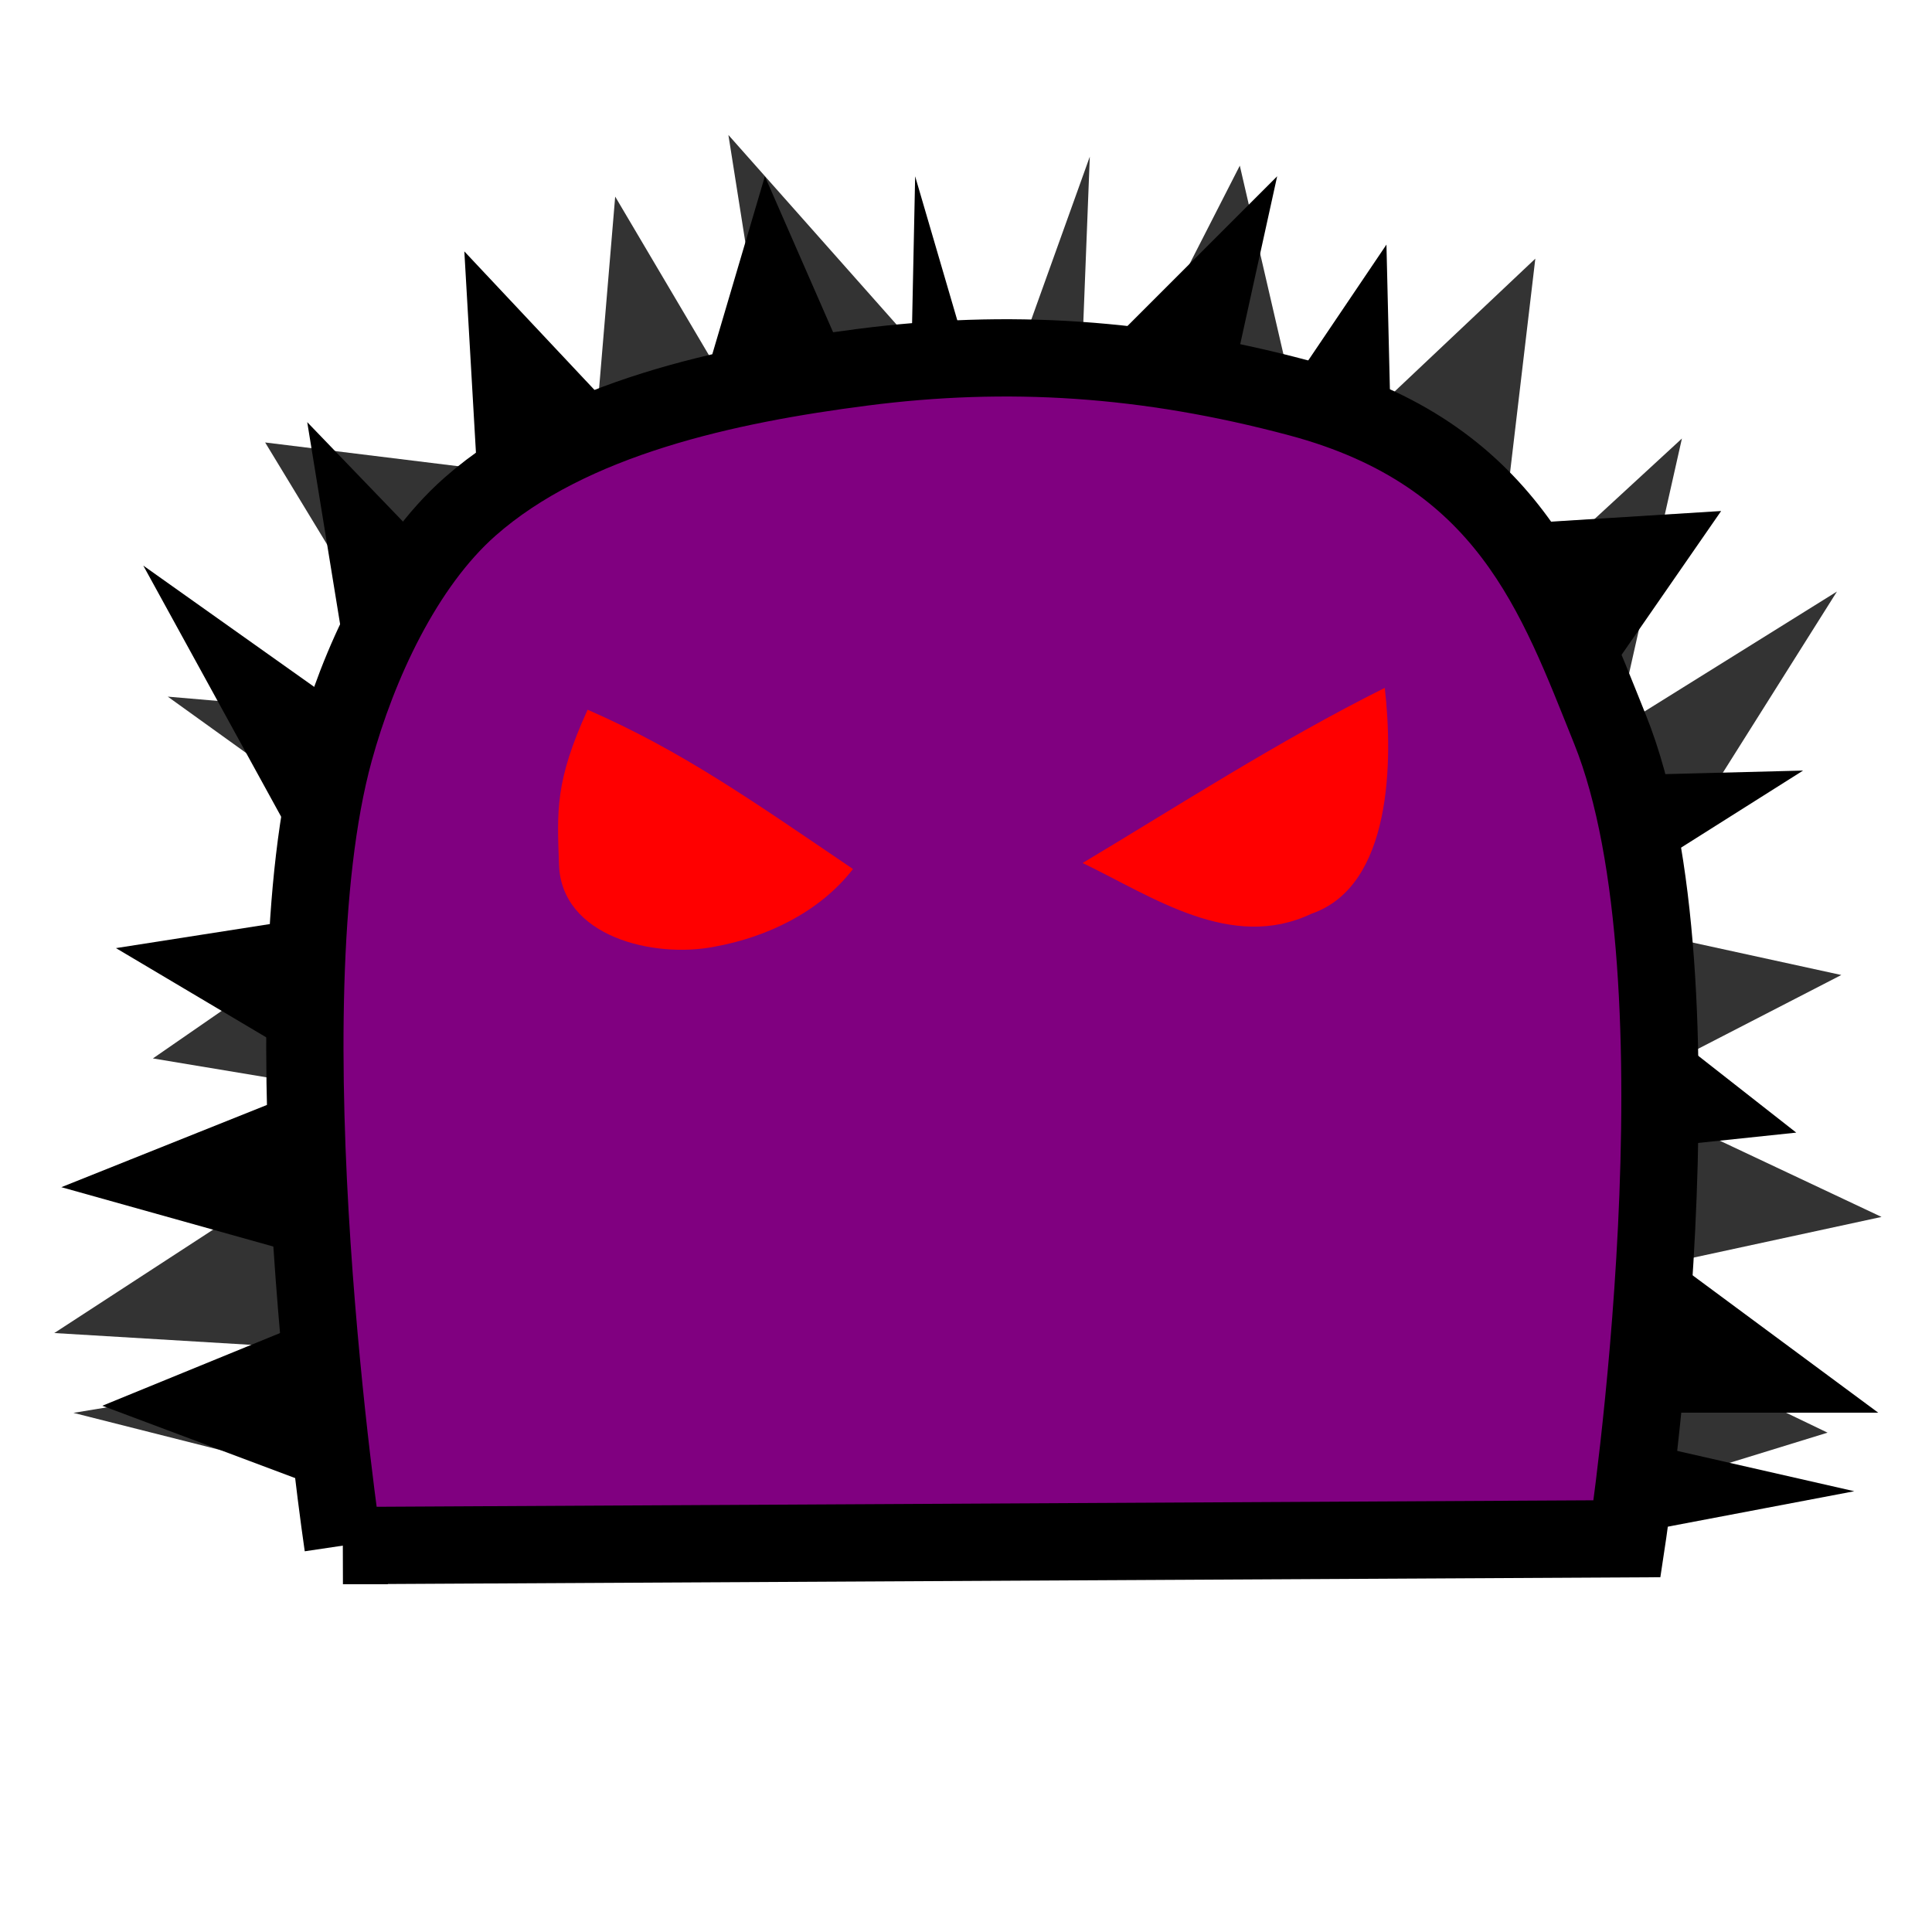
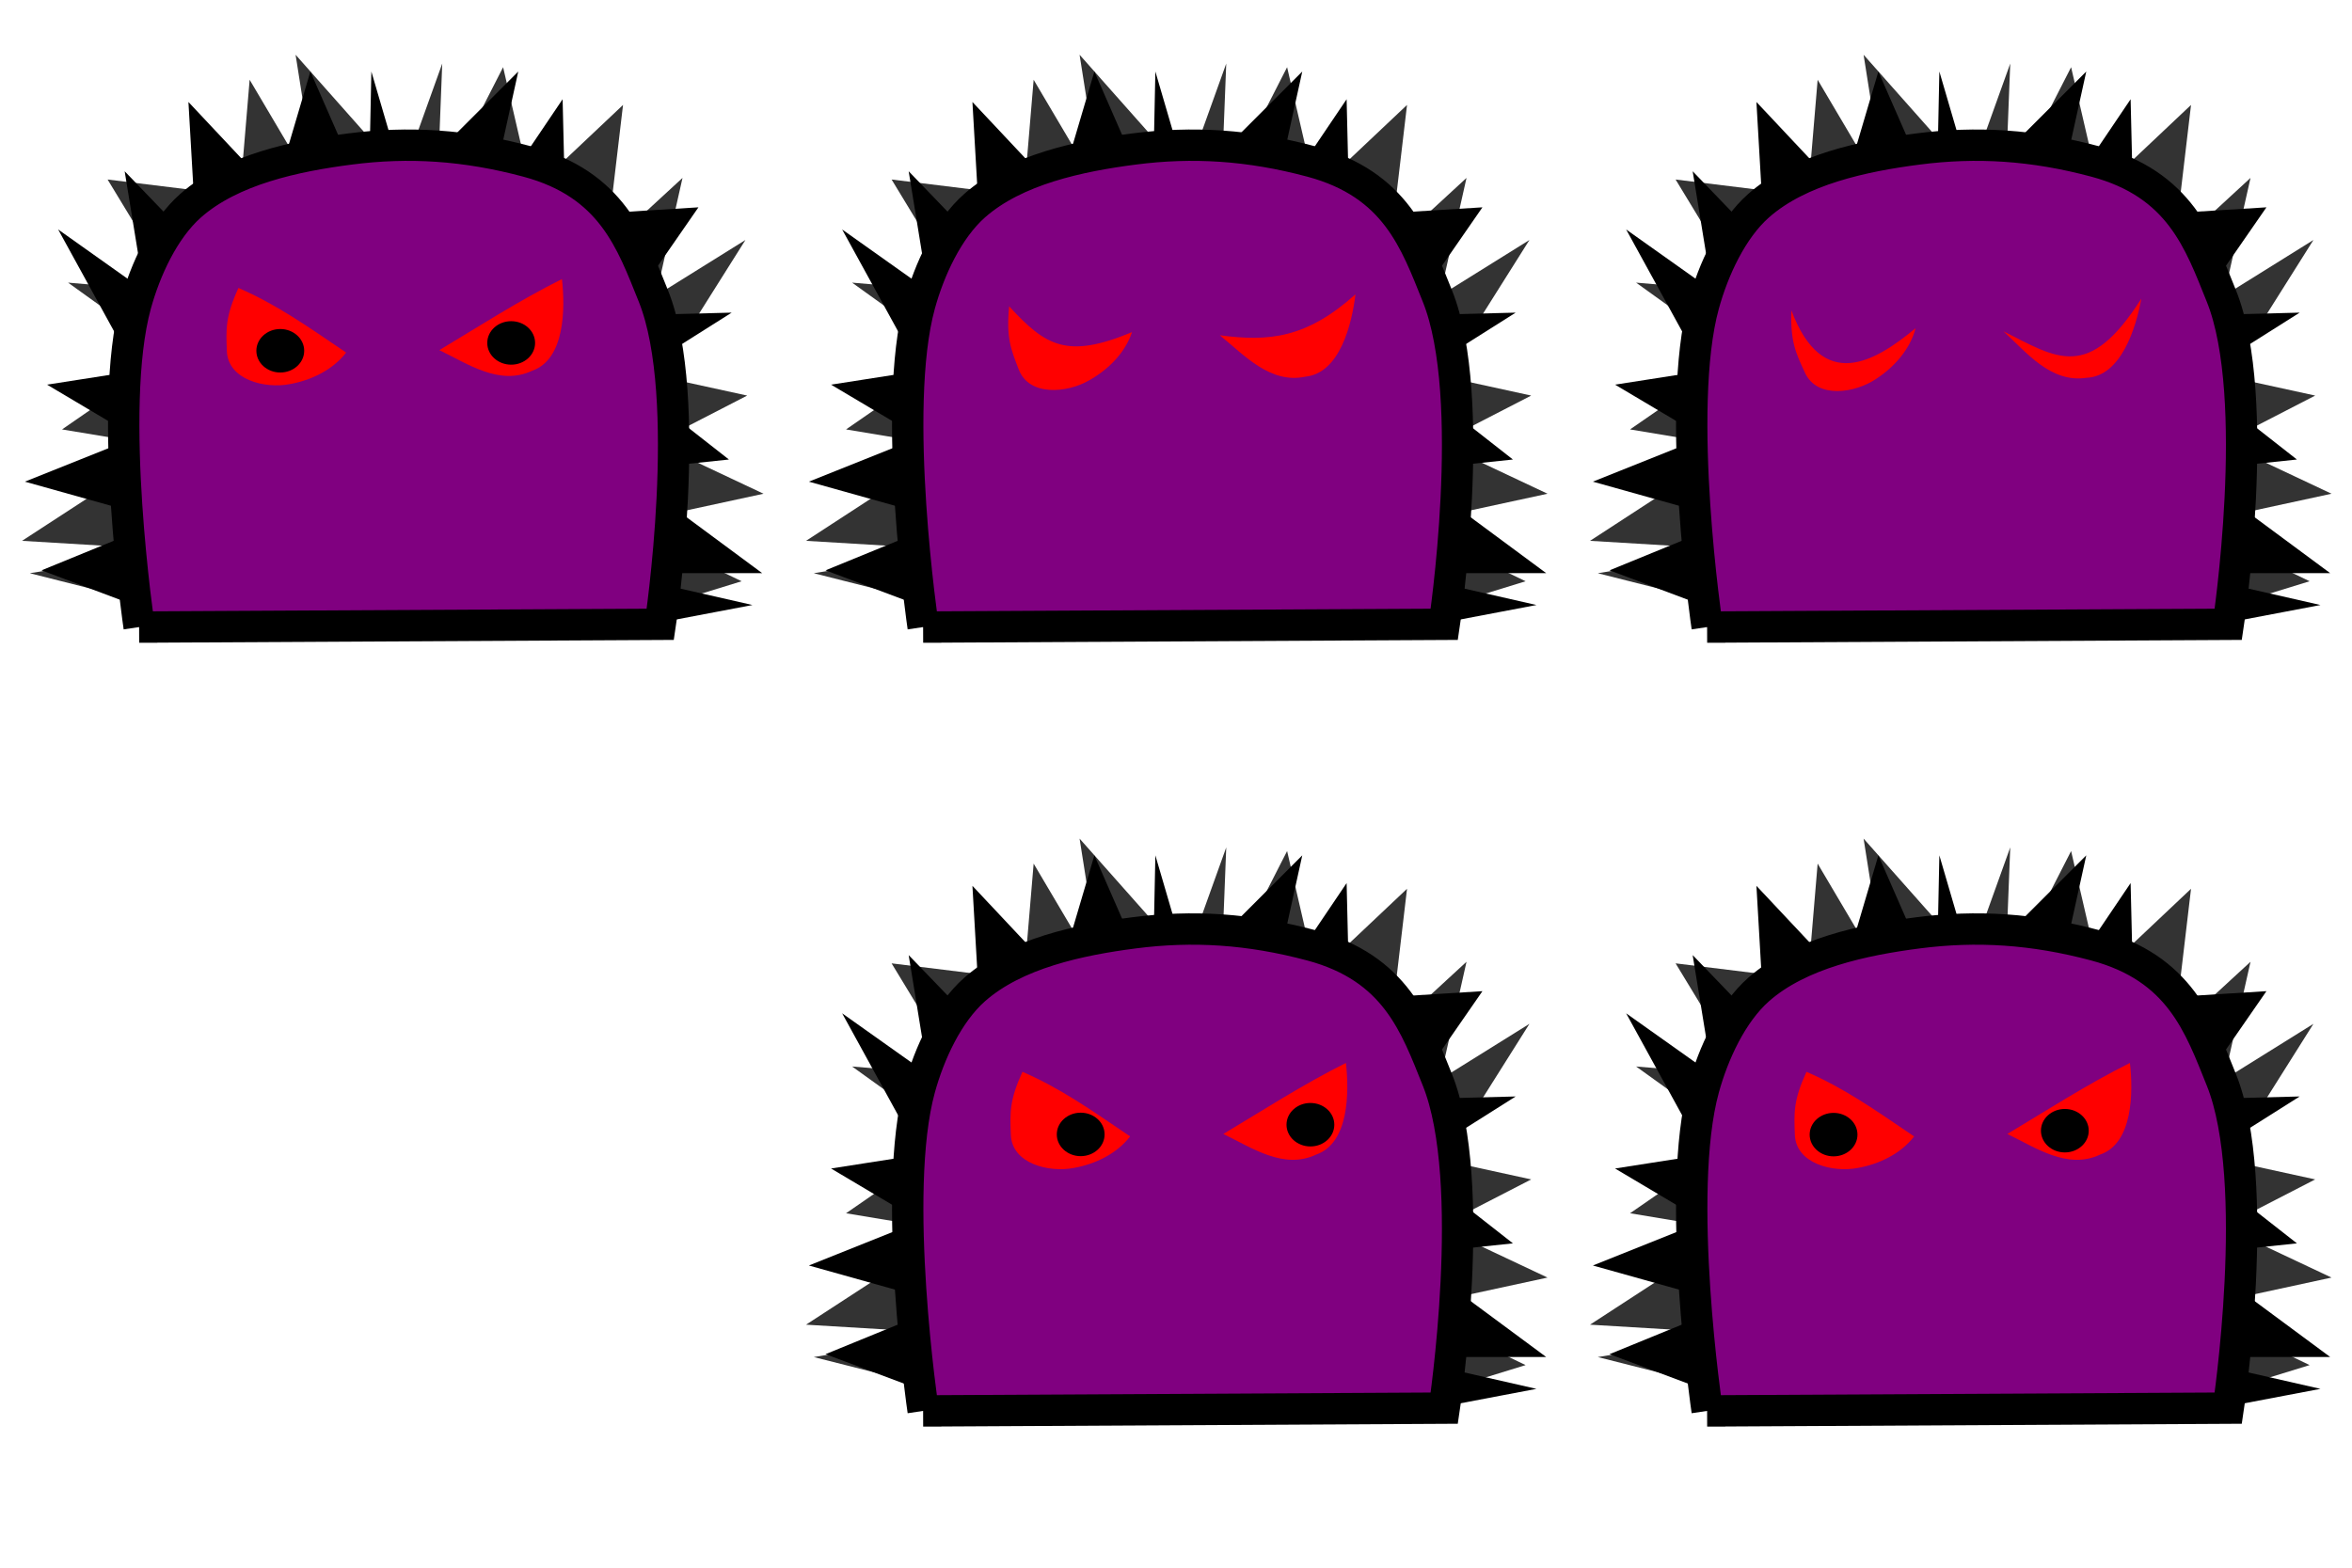
- <svg xmlns="http://www.w3.org/2000/svg" width="50" height="50" id="svg2" version="1.1">
+ <svg xmlns="http://www.w3.org/2000/svg" width="150" height="100" id="svg2" version="1.1">
  <defs id="defs4" />
-   <g id="layer1" transform="translate(0,-1002.362)">
-     <path id="path5043" d="m 40.08,1041.662 7.217,-2.223 -7.574,-3.642 8.971,-1.941 -6.889,-3.247 5.848,-3.014 -5.594,-1.221 5.481,-8.703 -5.703,3.554 1.691,-7.514 -4.874,4.489 1.08,-9.144 -5.82,5.495 -1.828,-7.902 -4.214,8.248 0.332,-8.481 -2.552,7.108 -6.801,-7.669 1.411,8.939 -4.341,-7.344 -0.621,7.401 -8.438,-1.038 4.351,7.168 -6.871,-0.59 6.451,4.638 -6.836,4.725 6.663,1.108 -9.215,5.999 9.529,0.572 -9.033,1.494 8.722,2.206 z" style="fill:#333333;fill-opacity:1;stroke:none" />
-     <path style="fill:#000000;fill-opacity:1;stroke:none" d="m 9.719,1041.395 -7.071,-2.652 7.778,-3.182 -8.839,-2.475 7.071,-2.828 -5.657,-3.359 5.657,-0.884 -4.95,-9.016 5.48,3.889 -1.237,-7.601 4.596,4.773 -0.53,-9.192 5.48,5.834 2.298,-7.778 3.712,8.485 0.177,-8.485 2.121,7.248 7.248,-7.248 -1.945,8.839 4.773,-7.071 0.177,7.425 8.485,-0.53 -4.773,6.894 6.894,-0.177 -6.718,4.243 6.541,5.127 -6.718,0.707 8.839,6.541 -9.546,0 8.927,2.033 -8.839,1.679 z" id="path4035" />
-     <path style="fill:#800080;stroke:#000000;stroke-width:2;stroke-linecap:butt;stroke-linejoin:miter;stroke-miterlimit:4;stroke-opacity:1;stroke-dasharray:none" d="m -40,1042.362 -2.664,-4.496 5.657,-3.889 -6.894,-5.745 6.276,-4.331 -3.889,-10.783 7.248,1.945 1.945,-4.773 4.773,4.066 3.359,-5.657 3.27,6.187 8.485,-4.95 -1.326,6.541 7.827,-1.816 -4.291,8.357 7.071,3.359 -7.248,5.834 7.513,4.861 -7.111,5.291 z" id="path3070" />
-     <path style="fill:#ff0000;stroke:none" d="m -33.555,1020.73 c -0.845,1.855 -0.789,2.608 -0.74,4.012 0.064,1.858 2.443,2.431 4.025,2.12 1.36,-0.245 2.727,-0.901 3.583,-2.01 -2.605,-1.766 -4.427,-3.057 -6.867,-4.122 z" id="path3949" />
-     <path style="fill:#ff0000;stroke:none" d="m -21.981,1024.697 c 1.816,0.874 3.844,2.297 5.92,1.313 2.098,-0.722 2.11,-3.987 1.899,-5.846 -2.76,1.378 -5.375,3.071 -7.819,4.532 z" id="path3951" />
-     <path style="fill:#800080;stroke:#000000;stroke-width:2;stroke-linecap:butt;stroke-linejoin:miter;stroke-miterlimit:4;stroke-opacity:1;stroke-dasharray:none" d="m 8.875,1042.362 33.234,-0.177 c 0,0 2.182,-14.432 -0.442,-20.948 -1.39,-3.45 -2.648,-7.132 -8.043,-8.574 -3.957,-1.058 -7.564,-1.28 -11.314,-0.795 -3.456,0.446 -7.536,1.304 -10.149,3.609 -1.719,1.517 -2.897,4.101 -3.505,6.312 -1.844,6.7 0.22,20.573 0.22,20.573 z" id="path3179-8" />
-     <path style="fill:#ff0000;stroke:none" d="m 15.207,1020.73 c -0.845,1.855 -0.789,2.608 -0.74,4.012 0.064,1.858 2.443,2.431 4.025,2.12 1.36,-0.245 2.727,-0.901 3.583,-2.01 -2.605,-1.766 -4.427,-3.057 -6.867,-4.122 z" id="path3949-0" />
-     <path style="fill:#ff0000;stroke:none" d="m 28.019,1024.697 c 1.816,0.874 3.844,2.297 5.92,1.313 2.098,-0.722 2.11,-3.987 1.899,-5.846 -2.76,1.378 -5.375,3.071 -7.819,4.532 z" id="path3951-7" />
+   <g id="layer1" transform="translate(0,-952.3622)">
+     <g transform="translate(50,0)" id="g3103-3">
+       <path style="fill:#333333;fill-opacity:1;stroke:none" d="m 40.08,1041.662 7.217,-2.223 -7.574,-3.642 8.971,-1.941 -6.889,-3.247 5.848,-3.014 -5.594,-1.221 5.481,-8.703 -5.703,3.554 1.691,-7.514 -4.874,4.489 1.08,-9.144 -5.82,5.495 -1.828,-7.902 -4.214,8.248 0.332,-8.481 -2.552,7.108 -6.801,-7.669 1.411,8.939 -4.341,-7.344 -0.621,7.401 -8.438,-1.038 4.351,7.168 -6.871,-0.59 6.451,4.638 -6.836,4.725 6.663,1.108 -9.215,5.999 9.529,0.572 -9.033,1.494 8.722,2.206 z" id="path5043-5" />
+       <path id="path4035-3" d="m 9.719,1041.395 -7.071,-2.652 7.778,-3.182 -8.839,-2.475 7.071,-2.828 -5.657,-3.359 5.657,-0.884 -4.95,-9.016 5.48,3.889 -1.237,-7.601 4.596,4.773 -0.53,-9.192 5.48,5.834 2.298,-7.778 3.712,8.485 0.177,-8.485 2.121,7.248 7.248,-7.248 -1.945,8.839 4.773,-7.071 0.177,7.425 8.485,-0.53 -4.773,6.894 6.894,-0.177 -6.718,4.243 6.541,5.127 -6.718,0.707 8.839,6.541 -9.546,0 8.927,2.033 -8.839,1.679 z" style="fill:#000000;fill-opacity:1;stroke:none" />
+       <path id="path3179-8-9" d="m 8.875,1042.362 33.234,-0.177 c 0,0 2.182,-14.432 -0.442,-20.948 -1.39,-3.45 -2.648,-7.132 -8.043,-8.574 -3.957,-1.058 -7.564,-1.28 -11.314,-0.795 -3.456,0.446 -7.536,1.304 -10.149,3.609 -1.719,1.517 -2.897,4.101 -3.505,6.312 -1.844,6.7 0.22,20.573 0.22,20.573 z" style="fill:#800080;stroke:#000000;stroke-width:2;stroke-linecap:butt;stroke-linejoin:miter;stroke-miterlimit:4;stroke-opacity:1;stroke-dasharray:none" />
+       <path id="path3949-0-4" d="m 15.207,1020.73 c -0.845,1.855 -0.789,2.608 -0.74,4.012 0.064,1.858 2.443,2.431 4.025,2.12 1.36,-0.245 2.727,-0.901 3.583,-2.01 -2.605,-1.766 -4.427,-3.057 -6.867,-4.122 z" style="fill:#ff0000;stroke:none" />
+       <path id="path3951-7-1" d="m 28.019,1024.697 c 1.816,0.874 3.844,2.297 5.92,1.313 2.098,-0.722 2.11,-3.987 1.899,-5.846 -2.76,1.378 -5.375,3.071 -7.819,4.532 z" style="fill:#ff0000;stroke:none" />
+     </g>
+     <g transform="translate(100,0)" id="g3103-6">
+       <path style="fill:#333333;fill-opacity:1;stroke:none" d="m 40.08,1041.662 7.217,-2.223 -7.574,-3.642 8.971,-1.941 -6.889,-3.247 5.848,-3.014 -5.594,-1.221 5.481,-8.703 -5.703,3.554 1.691,-7.514 -4.874,4.489 1.08,-9.144 -5.82,5.495 -1.828,-7.902 -4.214,8.248 0.332,-8.481 -2.552,7.108 -6.801,-7.669 1.411,8.939 -4.341,-7.344 -0.621,7.401 -8.438,-1.038 4.351,7.168 -6.871,-0.59 6.451,4.638 -6.836,4.725 6.663,1.108 -9.215,5.999 9.529,0.572 -9.033,1.494 8.722,2.206 z" id="path5043-3" />
+       <path id="path4035-37" d="m 9.719,1041.395 -7.071,-2.652 7.778,-3.182 -8.839,-2.475 7.071,-2.828 -5.657,-3.359 5.657,-0.884 -4.95,-9.016 5.48,3.889 -1.237,-7.601 4.596,4.773 -0.53,-9.192 5.48,5.834 2.298,-7.778 3.712,8.485 0.177,-8.485 2.121,7.248 7.248,-7.248 -1.945,8.839 4.773,-7.071 0.177,7.425 8.485,-0.53 -4.773,6.894 6.894,-0.177 -6.718,4.243 6.541,5.127 -6.718,0.707 8.839,6.541 -9.546,0 8.927,2.033 -8.839,1.679 z" style="fill:#000000;fill-opacity:1;stroke:none" />
+       <path id="path3179-8-1" d="m 8.875,1042.362 33.234,-0.177 c 0,0 2.182,-14.432 -0.442,-20.948 -1.39,-3.45 -2.648,-7.132 -8.043,-8.574 -3.957,-1.058 -7.564,-1.28 -11.314,-0.795 -3.456,0.446 -7.536,1.304 -10.149,3.609 -1.719,1.517 -2.897,4.101 -3.505,6.312 -1.844,6.7 0.22,20.573 0.22,20.573 z" style="fill:#800080;stroke:#000000;stroke-width:2;stroke-linecap:butt;stroke-linejoin:miter;stroke-miterlimit:4;stroke-opacity:1;stroke-dasharray:none" />
+       <path id="path3949-0-6" d="m 15.207,1020.73 c -0.845,1.855 -0.789,2.608 -0.74,4.012 0.064,1.858 2.443,2.431 4.025,2.12 1.36,-0.245 2.727,-0.901 3.583,-2.01 -2.605,-1.766 -4.427,-3.057 -6.867,-4.122 z" style="fill:#ff0000;stroke:none" />
+       <path id="path3951-7-3" d="m 28.019,1024.697 c 1.816,0.874 3.844,2.297 5.92,1.313 2.098,-0.722 2.11,-3.987 1.899,-5.846 -2.76,1.378 -5.375,3.071 -7.819,4.532 z" style="fill:#ff0000;stroke:none" />
+     </g>
+     <g id="g3418" transform="translate(-0.7071068,0)">
+       <path transform="matrix(1.568182,0,0,1.568182,-39.73458,989.8389)" d="m 70.711,22.246 c 0,0.488 -0.435,0.884 -0.972,0.884 -0.537,0 -0.972,-0.396 -0.972,-0.884 0,-0.488 0.435,-0.884 0.972,-0.884 0.537,0 0.972,0.396 0.972,0.884 z" id="path3167" style="fill:#000000;fill-opacity:1;stroke:none" />
+       <path transform="matrix(1.568182,0,0,1.568182,-25.08421,989.2198)" d="m 70.711,22.246 c 0,0.488 -0.435,0.884 -0.972,0.884 -0.537,0 -0.972,-0.396 -0.972,-0.884 0,-0.488 0.435,-0.884 0.972,-0.884 0.537,0 0.972,0.396 0.972,0.884 z" id="path3167-7" style="fill:#000000;fill-opacity:1;stroke:none" />
+     </g>
+     <g id="g3422" transform="translate(0.8106602,0)">
+       <path transform="matrix(1.568182,0,0,1.568182,6.762502,989.8513)" d="m 70.711,22.246 c 0,0.488 -0.435,0.884 -0.972,0.884 -0.537,0 -0.972,-0.396 -0.972,-0.884 0,-0.488 0.435,-0.884 0.972,-0.884 0.537,0 0.972,0.396 0.972,0.884 z" id="path3167-7-5" style="fill:#000000;fill-opacity:1;stroke:none" />
+       <path transform="matrix(1.568182,0,0,1.568182,21.5125,989.6013)" d="m 70.711,22.246 c 0,0.488 -0.435,0.884 -0.972,0.884 -0.537,0 -0.972,-0.396 -0.972,-0.884 0,-0.488 0.435,-0.884 0.972,-0.884 0.537,0 0.972,0.396 0.972,0.884 z" id="path3167-7-4" style="fill:#000000;fill-opacity:1;stroke:none" />
+     </g>
+     <g transform="translate(-2.1e-6,-50)" id="g3103-6-2-0">
+       <path style="fill:#333333;fill-opacity:1;stroke:none" d="m 40.08,1041.662 7.217,-2.223 -7.574,-3.642 8.971,-1.941 -6.889,-3.247 5.848,-3.014 -5.594,-1.221 5.481,-8.703 -5.703,3.554 1.691,-7.514 -4.874,4.489 1.08,-9.144 -5.82,5.495 -1.828,-7.902 -4.214,8.248 0.332,-8.481 -2.552,7.108 -6.801,-7.669 1.411,8.939 -4.341,-7.344 -0.621,7.401 -8.438,-1.038 4.351,7.168 -6.871,-0.59 6.451,4.638 -6.836,4.725 6.663,1.108 -9.215,5.999 9.529,0.572 -9.033,1.494 8.722,2.206 z" id="path5043-3-1-5" />
+       <path id="path4035-37-7-7" d="m 9.719,1041.395 -7.071,-2.652 7.778,-3.182 -8.839,-2.475 7.071,-2.828 -5.657,-3.359 5.657,-0.884 -4.95,-9.016 5.48,3.889 -1.237,-7.601 4.596,4.773 -0.53,-9.192 5.48,5.834 2.298,-7.778 3.712,8.485 0.177,-8.485 2.121,7.248 7.248,-7.248 -1.945,8.839 4.773,-7.071 0.177,7.425 8.485,-0.53 -4.773,6.894 6.894,-0.177 -6.718,4.243 6.541,5.127 -6.718,0.707 8.839,6.541 -9.546,0 8.927,2.033 -8.839,1.679 z" style="fill:#000000;fill-opacity:1;stroke:none" />
+       <path id="path3179-8-1-8-3" d="m 8.875,1042.362 33.234,-0.177 c 0,0 2.182,-14.432 -0.442,-20.948 -1.39,-3.45 -2.648,-7.132 -8.043,-8.574 -3.957,-1.058 -7.564,-1.28 -11.314,-0.795 -3.456,0.446 -7.536,1.304 -10.149,3.609 -1.719,1.517 -2.897,4.101 -3.505,6.312 -1.844,6.7 0.22,20.573 0.22,20.573 z" style="fill:#800080;stroke:#000000;stroke-width:2;stroke-linecap:butt;stroke-linejoin:miter;stroke-miterlimit:4;stroke-opacity:1;stroke-dasharray:none" />
+       <path id="path3949-0-6-7-0" d="m 15.207,1020.73 c -0.845,1.855 -0.789,2.608 -0.74,4.012 0.064,1.858 2.443,2.431 4.025,2.12 1.36,-0.245 2.727,-0.901 3.583,-2.01 -2.605,-1.766 -4.427,-3.057 -6.867,-4.122 z" style="fill:#ff0000;stroke:none" />
+       <path id="path3951-7-3-2-7" d="m 28.019,1024.697 c 1.816,0.874 3.844,2.297 5.92,1.313 2.098,-0.722 2.11,-3.987 1.899,-5.846 -2.76,1.378 -5.375,3.071 -7.819,4.532 z" style="fill:#ff0000;stroke:none" />
+     </g>
+     <path style="fill:#000000;fill-opacity:1;stroke:none" id="path3167-7-5-3-5" d="m 70.711,22.246 a 0.972,0.884 0 1 1 -1.945,0 0.972,0.884 0 1 1 1.945,0 z" transform="matrix(1.568182,0,0,1.568182,-91.4875,939.8513)" />
+     <path style="fill:#000000;fill-opacity:1;stroke:none" id="path3167-7-4-3-0" d="m 70.711,22.246 a 0.972,0.884 0 1 1 -1.945,0 0.972,0.884 0 1 1 1.945,0 z" transform="matrix(1.568182,0,0,1.568182,-76.7622,939.3513)" />
+     <path id="path5043-0" d="m 140.08,991.662 7.217,-2.223 -7.574,-3.642 8.971,-1.941 -6.889,-3.247 5.848,-3.014 -5.594,-1.221 5.481,-8.703 -5.703,3.554 1.691,-7.514 -4.874,4.489 1.08,-9.144 -5.82,5.495 -1.828,-7.902 -4.214,8.248 0.332,-8.481 -2.552,7.108 -6.801,-7.669 1.411,8.939 -4.341,-7.344 -0.621,7.401 -8.438,-1.038 4.351,7.168 -6.871,-0.59 6.451,4.638 -6.836,4.725 6.663,1.108 -9.215,5.999 9.529,0.572 -9.033,1.494 8.722,2.206 z" style="fill:#333333;fill-opacity:1;stroke:none" />
+     <path style="fill:#000000;fill-opacity:1;stroke:none" d="m 109.719,991.395 -7.071,-2.652 7.778,-3.182 -8.839,-2.475 7.071,-2.828 -5.657,-3.359 5.657,-0.884 -4.95,-9.016 5.48,3.889 -1.237,-7.601 4.596,4.773 -0.53,-9.192 5.48,5.834 2.298,-7.778 3.712,8.485 0.177,-8.485 2.121,7.248 7.248,-7.248 -1.945,8.839 4.773,-7.071 0.177,7.425 8.485,-0.53 -4.773,6.894 6.894,-0.177 -6.718,4.243 6.541,5.127 -6.718,0.707 8.839,6.541 -9.546,0 8.927,2.033 -8.839,1.679 z" id="path4035-5" />
+     <path style="fill:#800080;stroke:#000000;stroke-width:2;stroke-linecap:butt;stroke-linejoin:miter;stroke-miterlimit:4;stroke-opacity:1;stroke-dasharray:none" d="m 108.875,992.362 33.234,-0.177 c 0,0 2.182,-14.432 -0.442,-20.948 -1.39,-3.45 -2.648,-7.132 -8.043,-8.574 -3.957,-1.058 -7.564,-1.28 -11.314,-0.795 -3.456,0.446 -7.536,1.304 -10.149,3.609 -1.719,1.517 -2.897,4.101 -3.505,6.312 -1.844,6.7 0.22,20.573 0.22,20.573 z" id="path3179-8-2" />
+     <path style="fill:#ff0000;stroke:none" d="m 114.243,972.153 c -0.061,2.038 0.282,2.71 0.87,3.986 0.778,1.688 3.193,1.296 4.532,0.397 1.159,-0.753 2.166,-1.886 2.525,-3.24 -2.595,2.146 -5.931,4.159 -7.928,-1.143 z" id="path3949-0-3" />
+     <path style="fill:#ff0000;stroke:none" d="m 127.771,973.495 c 1.486,1.361 3.018,3.308 5.29,2.966 2.218,-0.086 3.17,-3.209 3.504,-5.05 -3.376,5.315 -5.375,3.803 -8.794,2.084 z" id="path3951-7-0" />
+     <path id="path5043-3-1-2" d="m 90.08,991.662 7.217,-2.223 -7.574,-3.642 8.971,-1.941 -6.889,-3.247 5.848,-3.014 -5.594,-1.221 5.481,-8.703 -5.703,3.554 1.691,-7.514 -4.874,4.489 1.08,-9.144 -5.82,5.495 -1.828,-7.902 -4.214,8.248 0.332,-8.481 -2.552,7.108 -6.801,-7.669 1.411,8.939 -4.341,-7.344 -0.621,7.401 -8.438,-1.038 4.351,7.168 -6.871,-0.59 6.451,4.638 -6.836,4.725 6.663,1.108 -9.215,5.999 9.529,0.572 -9.033,1.494 8.722,2.206 z" style="fill:#333333;fill-opacity:1;stroke:none" />
+     <path style="fill:#000000;fill-opacity:1;stroke:none" d="m 59.719,991.395 -7.071,-2.652 7.778,-3.182 -8.839,-2.475 7.071,-2.828 -5.657,-3.359 5.657,-0.884 -4.95,-9.016 5.48,3.889 -1.237,-7.601 4.596,4.773 -0.53,-9.192 5.48,5.834 2.298,-7.778 3.712,8.485 0.177,-8.485 2.121,7.248 7.248,-7.248 -1.945,8.839 4.773,-7.071 0.177,7.425 8.485,-0.53 -4.773,6.894 6.894,-0.177 -6.718,4.243 6.541,5.127 -6.718,0.707 8.839,6.541 -9.546,0 8.927,2.033 -8.839,1.679 z" id="path4035-37-7-6" />
+     <path style="fill:#800080;stroke:#000000;stroke-width:2;stroke-linecap:butt;stroke-linejoin:miter;stroke-miterlimit:4;stroke-opacity:1;stroke-dasharray:none" d="m 58.875,992.362 33.234,-0.177 c 0,0 2.182,-14.432 -0.442,-20.948 -1.39,-3.45 -2.648,-7.132 -8.043,-8.574 -3.957,-1.058 -7.564,-1.28 -11.314,-0.795 -3.456,0.446 -7.536,1.304 -10.149,3.609 -1.719,1.517 -2.897,4.101 -3.505,6.312 -1.844,6.7 0.22,20.573 0.22,20.573 z" id="path3179-8-1-8-2" />
+     <path style="fill:#ff0000;stroke:none" d="m 64.359,971.899 c -0.192,2.03 0.107,2.723 0.612,4.034 0.668,1.735 3.103,1.498 4.497,0.687 1.205,-0.677 2.283,-1.743 2.728,-3.071 -4.128,1.712 -5.492,0.911 -7.838,-1.649 z" id="path3949-0-6-7-7" />
+     <path style="fill:#ff0000;stroke:none" d="m 77.793,973.748 c 1.566,1.268 3.212,3.12 5.459,2.641 2.208,-0.22 2.971,-3.395 3.193,-5.252 -3.117,2.793 -5.514,3.032 -8.652,2.611 z" id="path3951-7-3-2-6" />
  </g>
</svg>
